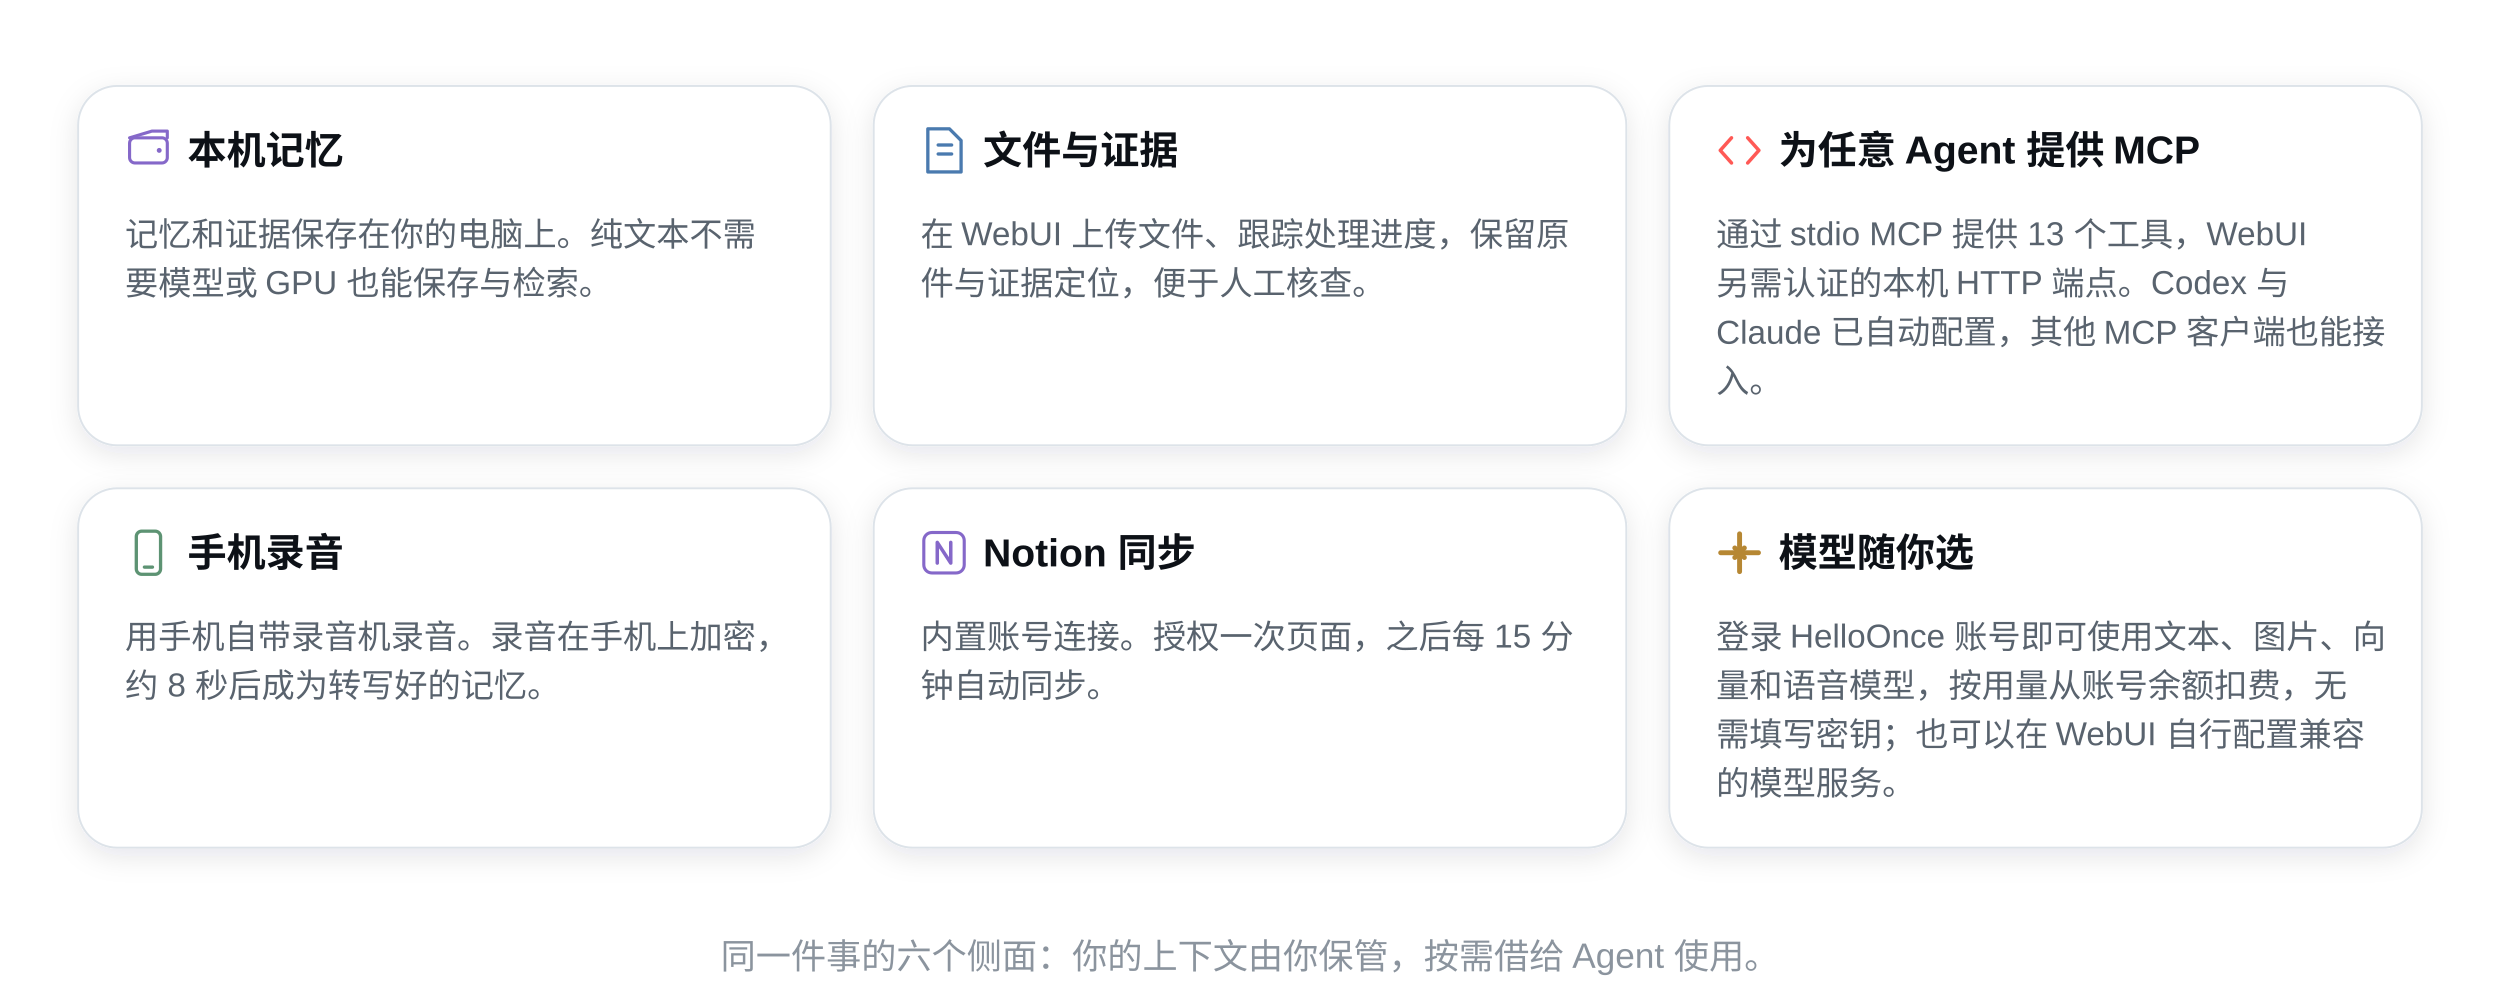
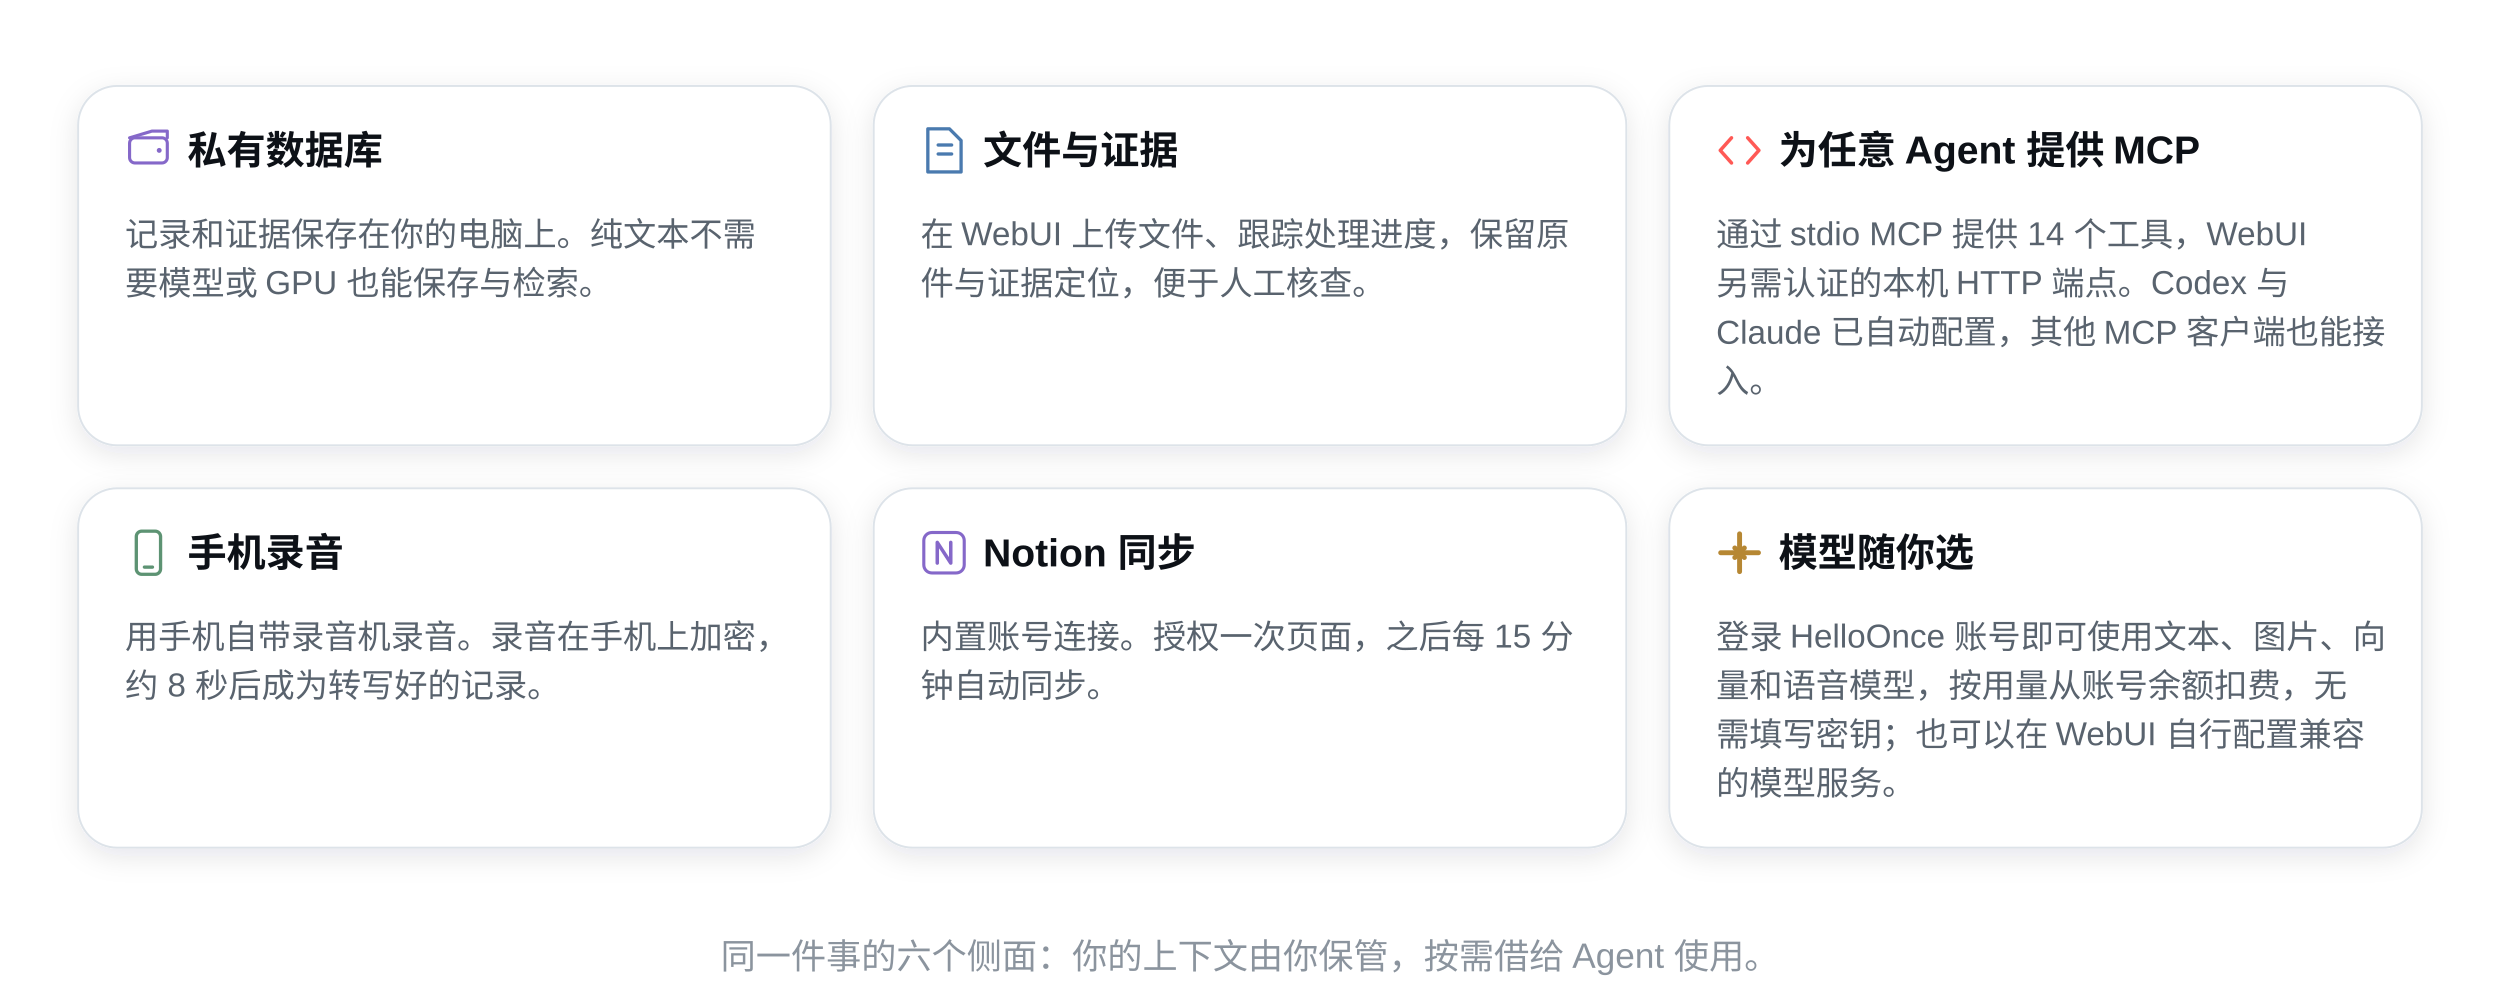
- <svg xmlns="http://www.w3.org/2000/svg" viewBox="0 0 1280 512" width="1280" height="512" role="img" aria-label="六项能力：本机记忆、文件与证据、为任意 Agent 提供 MCP、手机录音、Notion 同步、可配置模型。">
+ <svg xmlns="http://www.w3.org/2000/svg" viewBox="0 0 1280 512" width="1280" height="512" role="img" aria-label="六项能力：本机私有数据库、文件与证据、为任意 Agent 提供 MCP、手机录音、Notion 同步、可配置模型。">
  <defs>
    <radialGradient id="halo" cx="50%" cy="50%" r="50%">
      <stop offset="0" stop-color="#FF7A70" stop-opacity=".55" />
      <stop offset=".45" stop-color="#FF7A70" stop-opacity=".18" />
      <stop offset="1" stop-color="#FF7A70" stop-opacity="0" />
    </radialGradient>
    <linearGradient id="cardGrad" x1="0" y1="0" x2="0" y2="1">
      <stop offset="0" stop-color="#FFFFFF" />
      <stop offset="1" stop-color="#FFFFFF" />
    </linearGradient>
    <linearGradient id="cardAltGrad" x1="0" y1="0" x2="0" y2="1">
      <stop offset="0" stop-color="#F6F8FA" />
      <stop offset="1" stop-color="#F6F8FA" />
    </linearGradient>
    <filter id="soft" x="-30%" y="-30%" width="160%" height="180%">
      <feDropShadow dx="0" dy="8" stdDeviation="14" flood-color="rgba(31,35,40,.13)" flood-opacity="1" />
    </filter>
    <filter id="softSm" x="-30%" y="-30%" width="160%" height="180%">
      <feDropShadow dx="0" dy="4" stdDeviation="7" flood-color="rgba(31,35,40,.13)" flood-opacity=".8" />
    </filter>
  </defs>
  <style>
  .s{font-family:-apple-system, BlinkMacSystemFont, 'Segoe UI Variable Display', 'Segoe UI', 'Helvetica Neue', Arial, 'Microsoft YaHei', 'PingFang SC', 'Hiragino Sans GB', 'Noto Sans CJK SC', sans-serif}
  .m{font-family:ui-monospace, SFMono-Regular, 'SF Mono', Menlo, Consolas, 'Liberation Mono', 'Microsoft YaHei', monospace}
  .rise{opacity:0;animation:rise .9s cubic-bezier(.16,.84,.32,1) both}
  @keyframes rise{from{opacity:0;transform:translateY(14px);filter:blur(6px)}to{opacity:1;transform:none;filter:blur(0)}}
  @keyframes breathe{0%,100%{opacity:.45;transform:scale(.96)}50%{opacity:.9;transform:scale(1.05)}}
  @keyframes breathe2{
    0%{opacity:.05;transform:scale(.93);animation-timing-function:cubic-bezier(.66,0,.34,1)}
    18%{opacity:.12;transform:scale(1.03);animation-timing-function:cubic-bezier(.37,0,.63,1)}
    34%{opacity:.07;transform:scale(.99);animation-timing-function:cubic-bezier(.45,0,.55,1)}
    57%{opacity:.15;transform:scale(1.085);animation-timing-function:cubic-bezier(.3,0,.7,1)}
    72%{opacity:.088;transform:scale(1.008);animation-timing-function:cubic-bezier(.6,0,.4,1)}
    88%{opacity:.126;transform:scale(1.052);animation-timing-function:cubic-bezier(.5,0,.5,1)}
    100%{opacity:.05;transform:scale(.93)}
  }
  @keyframes twinkle{0%,100%{opacity:.12}50%{opacity:.5}}
  .tw{animation:twinkle 9s ease-in-out infinite}
  .snr{animation:snr 5.4s cubic-bezier(.16,.84,.32,1) infinite;transform-box:fill-box;transform-origin:center}
  @keyframes snr{0%{transform:scale(.5);opacity:.55}65%{opacity:0}100%{transform:scale(1.6);opacity:0}}
  .swp{animation-timing-function:cubic-bezier(.83,0,.17,1);animation-iteration-count:infinite;opacity:0}
  .march{animation:march 1.65s linear infinite}
  .dp{animation:dotpulse 2.6s ease-in-out infinite}
  @keyframes dotpulse{0%,100%{opacity:.42}50%{opacity:1}}
  @keyframes march{to{stroke-dashoffset:-24}}
  .scan{animation:scan 4s cubic-bezier(.83,0,.17,1) infinite;opacity:0}
  @keyframes scan{0%{transform:translateX(0);opacity:0}8%{opacity:1}88%{opacity:1}100%{transform:translateX(1140px);opacity:0}}
  @media (prefers-reduced-motion: reduce){
    .rise{animation:none!important;opacity:1!important;filter:none!important;transform:none!important}
    .tw{animation:none!important;opacity:.55!important}
    .snr,.swp,.scan{animation:none!important;opacity:0!important}
    .march{animation:none!important}
    .dp{animation:none!important;opacity:1!important}
  }@keyframes swp{0%{transform:translateX(0);opacity:0}18%{opacity:1}82%{opacity:1}100%{transform:translateX(285.33px);opacity:0}}</style>
  <rect width="1280" height="512" fill="#FFFFFF" />
  <g filter="url(#softSm)">
    <rect x="40" y="44" width="385.33" height="184" rx="20" fill="#FFFFFF" stroke="#DDE3E9" stroke-width="1" />
  </g>
  <g transform="translate(76 77)" opacity=".92">
    <g fill="none" stroke="#7B5BC4" stroke-width="1.6" stroke-linecap="round" stroke-linejoin="round">
      <rect x="-9.66" y="-6.44" width="19.32" height="12.88" rx="2.76" />
      <path d="M-9.66 -6.44 l11.5 -3.45 h7.82 v3.45" />
      <circle cx="5.52" cy="0" r="1.265" fill="#7B5BC4" stroke="none" />
    </g>
  </g>
-   <text x="96" y="84" font-size="20" font-weight="600" fill="#0D1117" class="s">本机记忆</text>
-   <text x="64" y="126" font-size="17" font-weight="400" fill="#59636E" class="s">记忆和证据保存在你的电脑上。纯文本不需</text>
+   <text x="96" y="84" font-size="20" font-weight="600" fill="#0D1117" class="s">私有数据库</text>
+   <text x="64" y="126" font-size="17" font-weight="400" fill="#59636E" class="s">记录和证据保存在你的电脑上。纯文本不需</text>
  <text x="64" y="151" font-size="17" font-weight="400" fill="#59636E" class="s">要模型或 GPU 也能保存与检索。</text>
  <g filter="url(#softSm)">
    <rect x="447.33" y="44" width="385.33" height="184" rx="20" fill="#FFFFFF" stroke="#DDE3E9" stroke-width="1" />
  </g>
  <g transform="translate(483.3333 77)" opacity=".92">
    <g fill="none" stroke="#3B6FA8" stroke-width="1.7" stroke-linecap="round" stroke-linejoin="round">
      <path d="M-8.28 -11.04 h11.04 l5.98 5.98 v16.1 h-17.02 z" />
      <path d="M-2.99 -2.76 h6.9 M-2.99 1.84 h6.9" />
    </g>
  </g>
  <text x="503.33" y="84" font-size="20" font-weight="600" fill="#0D1117" class="s">文件与证据</text>
  <text x="471.33" y="126" font-size="17" font-weight="400" fill="#59636E" class="s">在 WebUI 上传文件、跟踪处理进度，保留原</text>
  <text x="471.33" y="151" font-size="17" font-weight="400" fill="#59636E" class="s">件与证据定位，便于人工核查。</text>
  <g filter="url(#softSm)">
    <rect x="854.67" y="44" width="385.33" height="184" rx="20" fill="#FFFFFF" stroke="#DDE3E9" stroke-width="1" />
  </g>
  <g transform="translate(890.6667 77)" opacity=".92">
    <g fill="none" stroke="#FF4B47" stroke-width="1.8" stroke-linecap="round" stroke-linejoin="round">
      <path d="M-4.14 -6.44 l-5.75 6.44 l5.75 6.44" />
      <path d="M4.14 -6.44 l5.75 6.44 l-5.75 6.44" />
    </g>
  </g>
  <text x="910.67" y="84" font-size="20" font-weight="600" fill="#0D1117" class="s">为任意 Agent 提供 MCP</text>
-   <text x="878.67" y="126" font-size="17" font-weight="400" fill="#59636E" class="s">通过 stdio MCP 提供 13 个工具，WebUI</text>
+   <text x="878.67" y="126" font-size="17" font-weight="400" fill="#59636E" class="s">通过 stdio MCP 提供 14 个工具，WebUI</text>
  <text x="878.67" y="151" font-size="17" font-weight="400" fill="#59636E" class="s">另需认证的本机 HTTP 端点。Codex 与</text>
  <text x="878.67" y="176" font-size="17" font-weight="400" fill="#59636E" class="s">Claude 已自动配置，其他 MCP 客户端也能接</text>
  <text x="878.67" y="201" font-size="17" font-weight="400" fill="#59636E" class="s">入。</text>
  <g filter="url(#softSm)">
    <rect x="40" y="250" width="385.33" height="184" rx="20" fill="#FFFFFF" stroke="#DDE3E9" stroke-width="1" />
  </g>
  <g transform="translate(76 283)" opacity=".92">
    <g fill="none" stroke="#4F8A67" stroke-width="1.7" stroke-linecap="round">
      <rect x="-6.21" y="-11.04" width="12.42" height="22.08" rx="2.76" />
      <path d="M-2.07 7.36 h4.14" />
    </g>
  </g>
  <text x="96" y="290" font-size="20" font-weight="600" fill="#0D1117" class="s">手机录音</text>
  <text x="64" y="332" font-size="17" font-weight="400" fill="#59636E" class="s">用手机自带录音机录音。录音在手机上加密，</text>
-   <text x="64" y="357" font-size="17" font-weight="400" fill="#59636E" class="s">约 8 秒后成为转写好的记忆。</text>
+   <text x="64" y="357" font-size="17" font-weight="400" fill="#59636E" class="s">约 8 秒后成为转写好的记录。</text>
  <g filter="url(#softSm)">
    <rect x="447.33" y="250" width="385.33" height="184" rx="20" fill="#FFFFFF" stroke="#DDE3E9" stroke-width="1" />
  </g>
  <g transform="translate(483.3333 283)" opacity=".92">
    <g>
      <rect x="-10.35" y="-10.35" width="20.7" height="20.7" rx="4.14" fill="none" stroke="#7B5BC4" stroke-width="1.6" />
      <path d="M-3.45 5.29 v-10.58 l6.9 10.58 v-10.58" fill="none" stroke="#7B5BC4" stroke-width="1.8" stroke-linecap="round" stroke-linejoin="round" />
    </g>
  </g>
  <text x="503.33" y="290" font-size="20" font-weight="600" fill="#0D1117" class="s">Notion 同步</text>
  <text x="471.33" y="332" font-size="17" font-weight="400" fill="#59636E" class="s">内置账号连接。授权一次页面，之后每 15 分</text>
  <text x="471.33" y="357" font-size="17" font-weight="400" fill="#59636E" class="s">钟自动同步。</text>
  <g filter="url(#softSm)">
    <rect x="854.67" y="250" width="385.33" height="184" rx="20" fill="#FFFFFF" stroke="#DDE3E9" stroke-width="1" />
  </g>
  <g transform="translate(890.6667 283)" opacity=".92">
    <g>
      <line x1="0" y1="0" x2="0" y2="-9.66" stroke="#B07D22" stroke-width="2.53" stroke-linecap="round" />
      <line x1="0" y1="0" x2="2.44" y2="-2.44" stroke="#B07D22" stroke-width="2.53" stroke-linecap="round" />
      <line x1="0" y1="0" x2="9.66" y2="0" stroke="#B07D22" stroke-width="2.53" stroke-linecap="round" />
      <line x1="0" y1="0" x2="2.44" y2="2.44" stroke="#B07D22" stroke-width="2.53" stroke-linecap="round" />
      <line x1="0" y1="0" x2="0" y2="9.66" stroke="#B07D22" stroke-width="2.53" stroke-linecap="round" />
      <line x1="0" y1="0" x2="-2.44" y2="2.44" stroke="#B07D22" stroke-width="2.53" stroke-linecap="round" />
      <line x1="0" y1="0" x2="-9.66" y2="0" stroke="#B07D22" stroke-width="2.53" stroke-linecap="round" />
      <line x1="0" y1="0" x2="-2.44" y2="-2.44" stroke="#B07D22" stroke-width="2.53" stroke-linecap="round" />
    </g>
  </g>
  <text x="910.67" y="290" font-size="20" font-weight="600" fill="#0D1117" class="s">模型随你选</text>
  <text x="878.67" y="332" font-size="17" font-weight="400" fill="#59636E" class="s">登录 HelloOnce 账号即可使用文本、图片、向</text>
  <text x="878.67" y="357" font-size="17" font-weight="400" fill="#59636E" class="s">量和语音模型，按用量从账号余额扣费，无</text>
  <text x="878.67" y="382" font-size="17" font-weight="400" fill="#59636E" class="s">需填写密钥；也可以在 WebUI 自行配置兼容</text>
  <text x="878.67" y="407" font-size="17" font-weight="400" fill="#59636E" class="s">的模型服务。</text>
  <text x="640" y="496" font-size="18" font-weight="400" fill="#8B949E" text-anchor="middle" class="s">同一件事的六个侧面：你的上下文由你保管，按需借给 Agent 使用。</text>
</svg>
